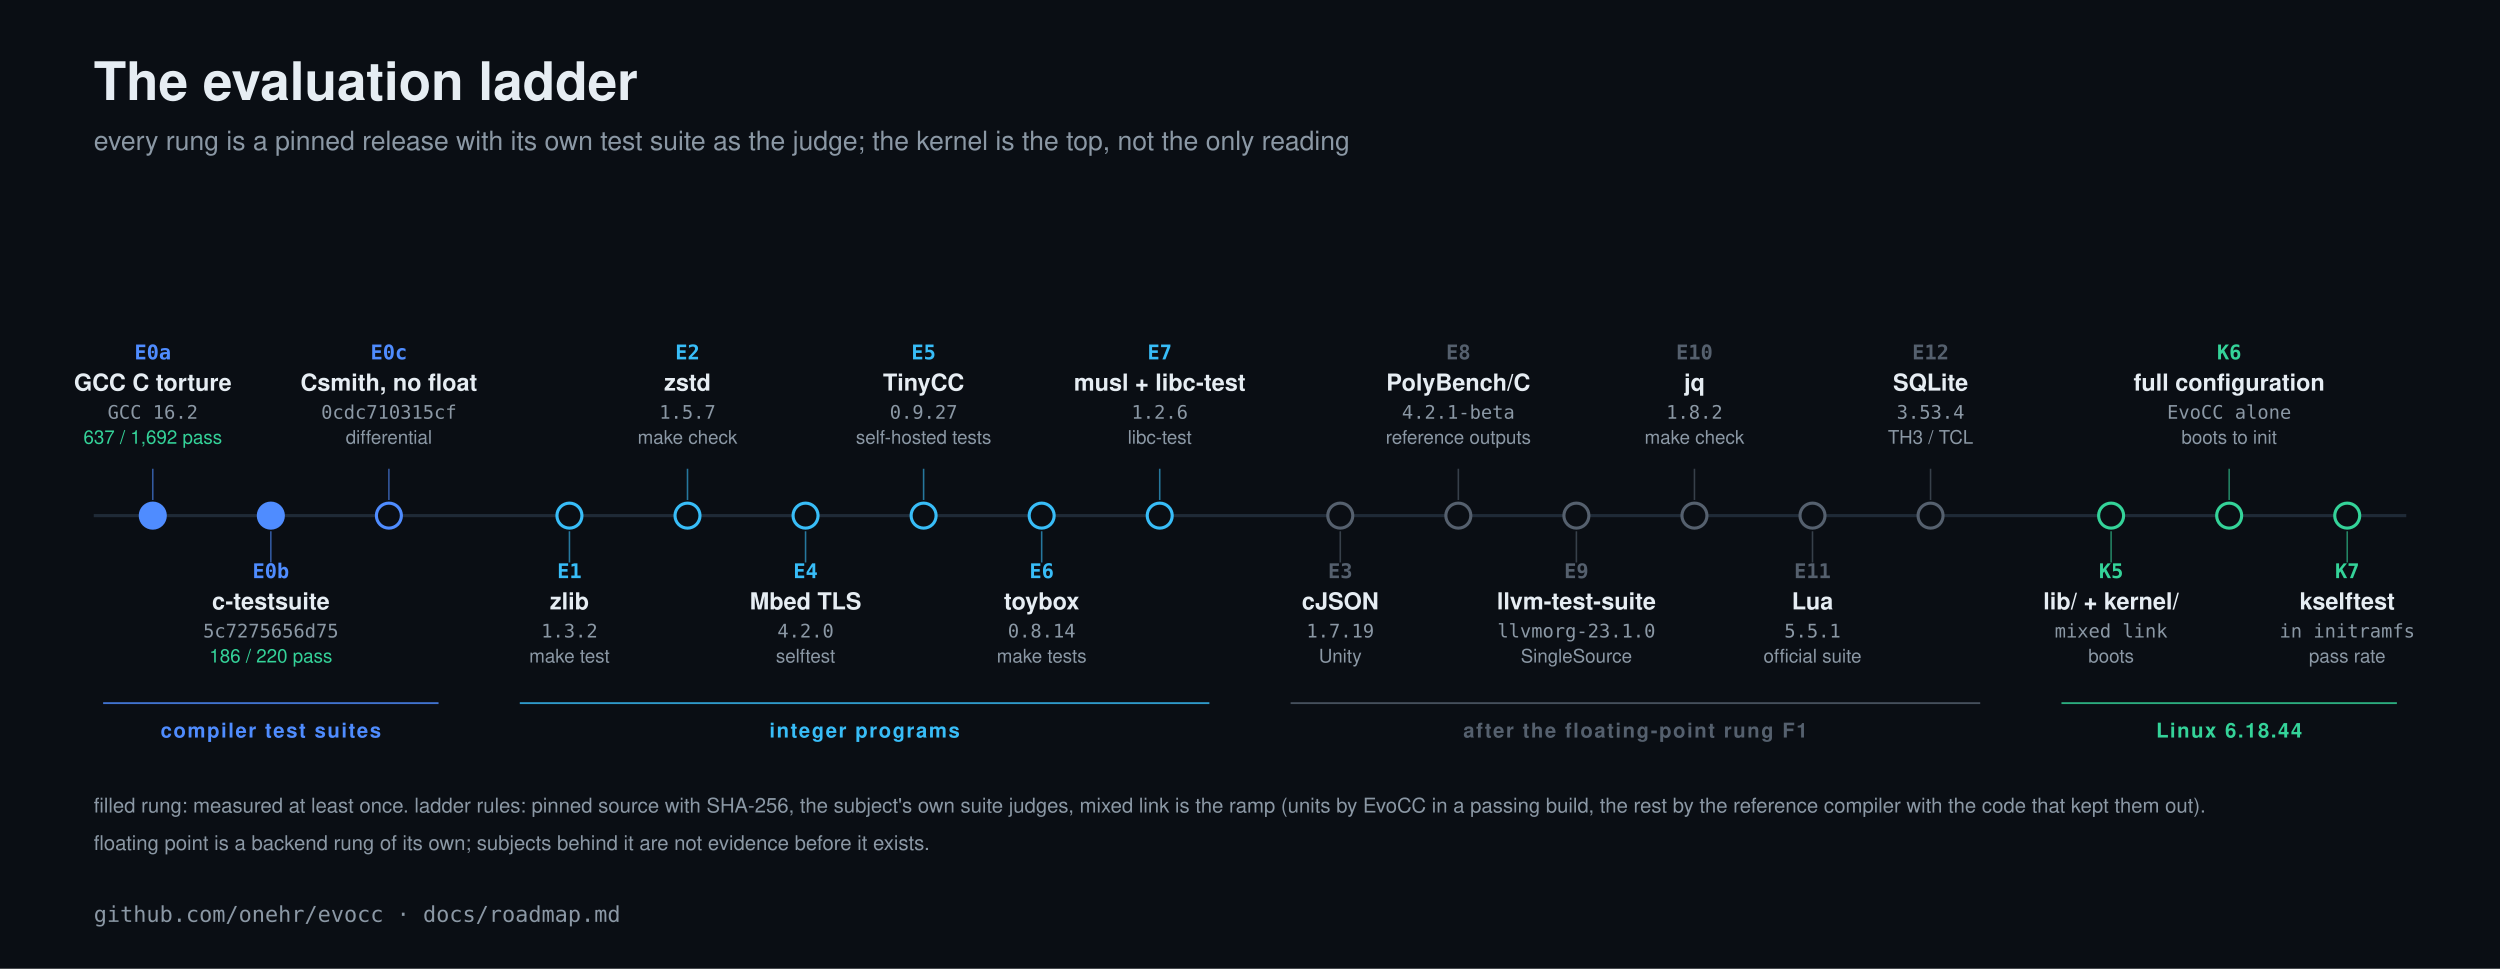
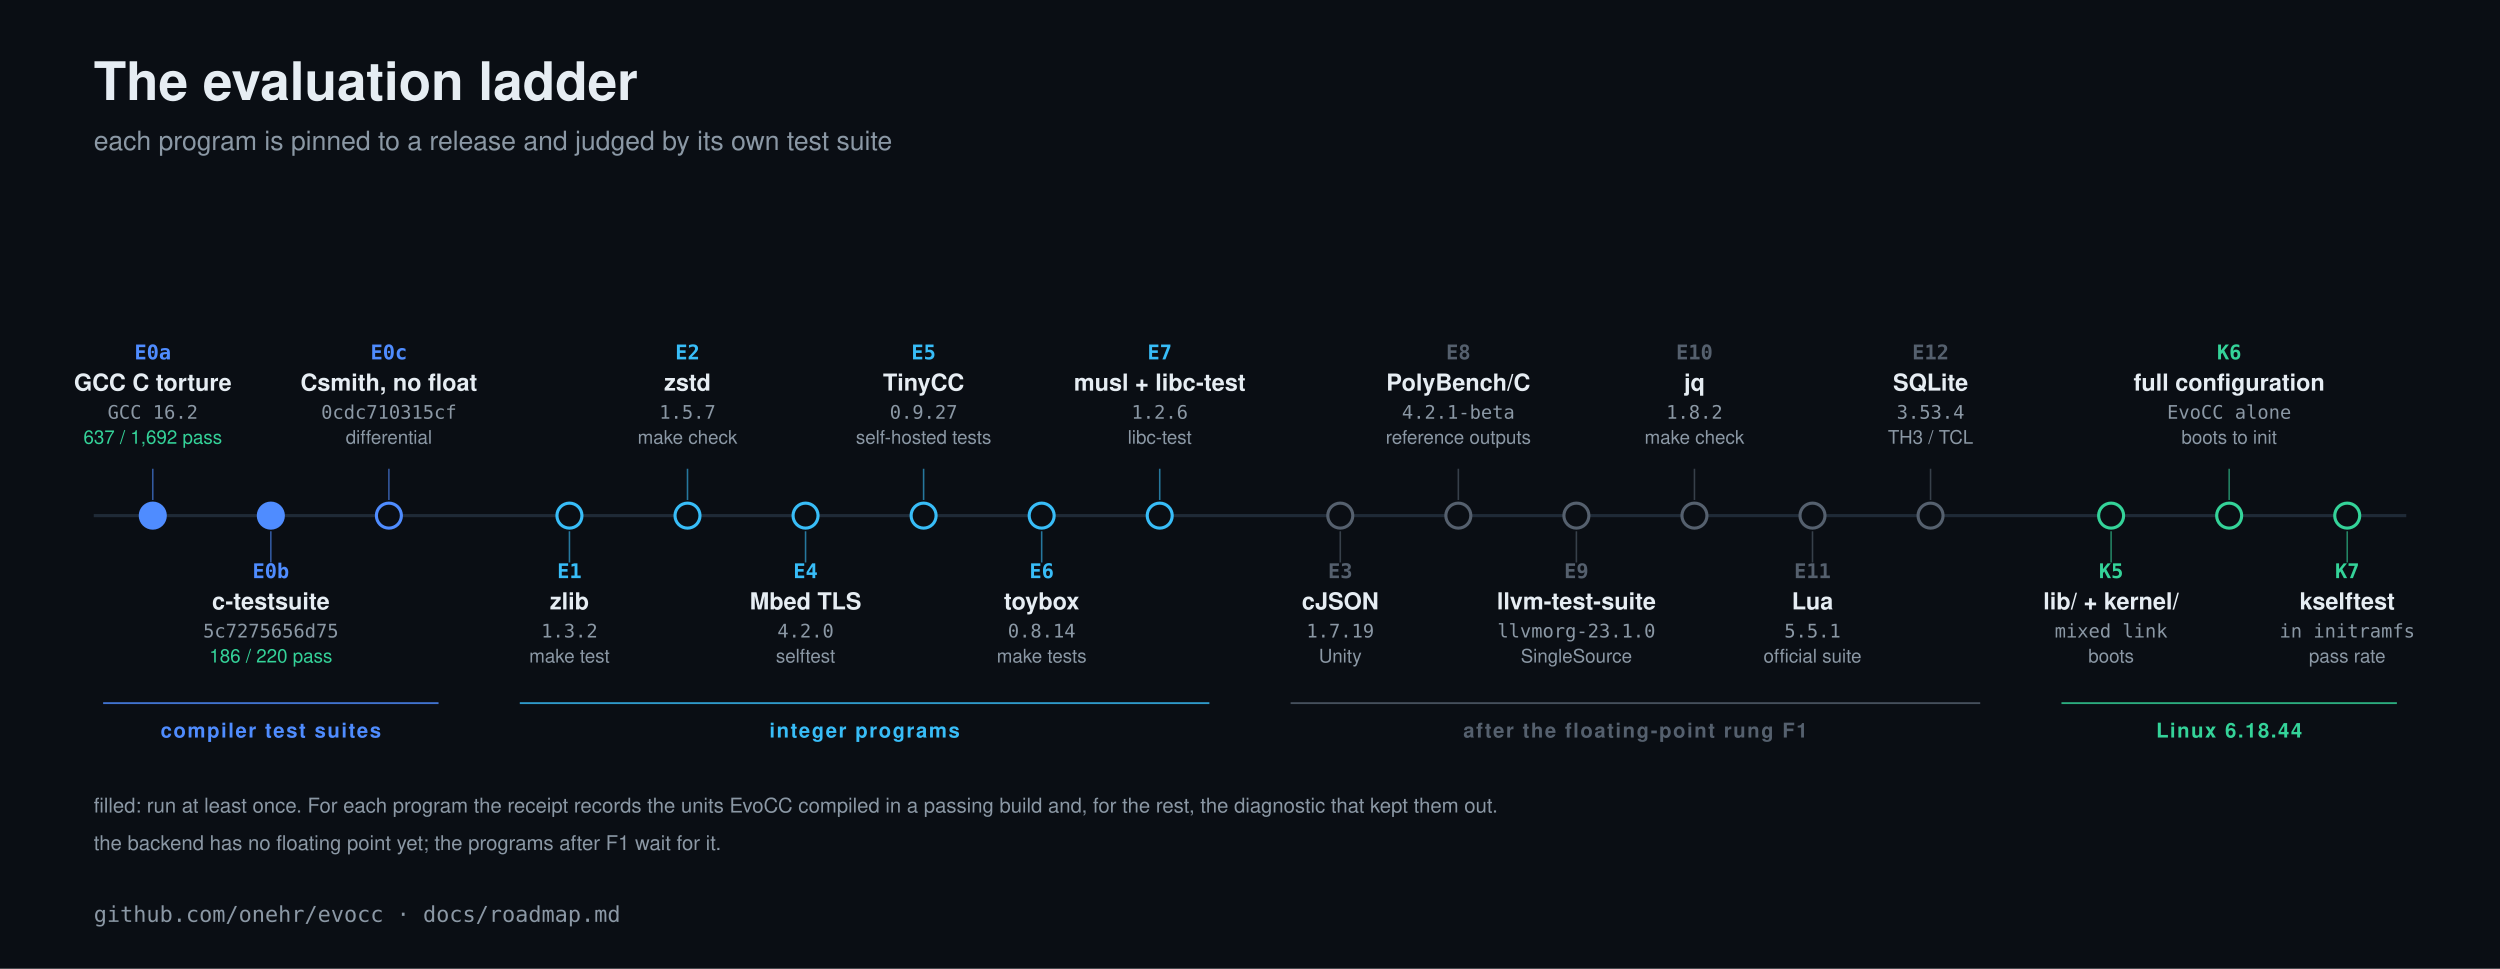
<svg xmlns="http://www.w3.org/2000/svg" width="1600" height="620" viewBox="0 0 1600 620">
  <defs>
    <marker id="arr-1f2a37" viewBox="0 0 10 10" refX="9" refY="5" markerWidth="7" markerHeight="7" orient="auto">
      <path d="M0 0L10 5L0 10z" fill="#1f2a37" />
    </marker>
    <marker id="arr-4f8cff" viewBox="0 0 10 10" refX="9" refY="5" markerWidth="7" markerHeight="7" orient="auto">
      <path d="M0 0L10 5L0 10z" fill="#4f8cff" />
    </marker>
    <marker id="arr-38bdf8" viewBox="0 0 10 10" refX="9" refY="5" markerWidth="7" markerHeight="7" orient="auto">
      <path d="M0 0L10 5L0 10z" fill="#38bdf8" />
    </marker>
    <marker id="arr-34d399" viewBox="0 0 10 10" refX="9" refY="5" markerWidth="7" markerHeight="7" orient="auto">
      <path d="M0 0L10 5L0 10z" fill="#34d399" />
    </marker>
    <marker id="arr-55606e" viewBox="0 0 10 10" refX="9" refY="5" markerWidth="7" markerHeight="7" orient="auto">
      <path d="M0 0L10 5L0 10z" fill="#55606e" />
    </marker>
    <linearGradient id="hair" x1="0" x2="1">
      <stop offset="0" stop-color="#4f8cff" />
      <stop offset="0.55" stop-color="#38bdf8" />
      <stop offset="1" stop-color="#34d399" />
    </linearGradient>
    <radialGradient id="glow" cx="0.5" cy="0.5" r="0.5">
      <stop offset="0" stop-color="#4f8cff" stop-opacity="0.16" />
      <stop offset="1" stop-color="#4f8cff" stop-opacity="0" />
    </radialGradient>
  </defs>
  <rect width="1600" height="620" fill="#0a0e14" />
  <text x="60" y="64" font-family="Helvetica Neue, Helvetica, Arial, sans-serif" font-size="34" font-weight="700" fill="#e6edf3" text-anchor="start" opacity="1.0" letter-spacing="0">The evaluation ladder</text>
-   <text x="60" y="96" font-family="Helvetica Neue, Helvetica, Arial, sans-serif" font-size="17" font-weight="normal" fill="#8b98a5" text-anchor="start" opacity="1.0" letter-spacing="0">every rung is a pinned release with its own test suite as the judge; the kernel is the top, not the only reading</text>
+   <text x="60" y="96" font-family="Helvetica Neue, Helvetica, Arial, sans-serif" font-size="17" font-weight="normal" fill="#8b98a5" text-anchor="start" opacity="1.0" letter-spacing="0">each program is pinned to a release and judged by its own test suite</text>
  <line x1="60" y1="330" x2="1540" y2="330" stroke="#1f2a37" stroke-width="2" opacity="1.0" />
  <circle cx="97.778" cy="330" r="8" fill="#4f8cff" stroke="#4f8cff" stroke-width="2" />
  <line x1="97.778" y1="320" x2="97.778" y2="300" stroke="#4f8cff" stroke-width="1" opacity="0.6" />
  <text x="97.778" y="230" font-family="JetBrains Mono, Menlo, monospace" font-size="13" font-weight="700" fill="#4f8cff" text-anchor="middle" opacity="1.0" letter-spacing="0">E0a</text>
  <text x="97.778" y="250" font-family="Helvetica Neue, Helvetica, Arial, sans-serif" font-size="15" font-weight="600" fill="#e6edf3" text-anchor="middle" opacity="1.0" letter-spacing="0">GCC C torture</text>
  <text x="97.778" y="268" font-family="JetBrains Mono, Menlo, monospace" font-size="12" font-weight="normal" fill="#8b98a5" text-anchor="middle" opacity="1.0" letter-spacing="0">GCC 16.2</text>
  <text x="97.778" y="284" font-family="Helvetica Neue, Helvetica, Arial, sans-serif" font-size="12" font-weight="normal" fill="#34d399" text-anchor="middle" opacity="1.0" letter-spacing="0">637 / 1,692 pass</text>
  <circle cx="173.333" cy="330" r="8" fill="#4f8cff" stroke="#4f8cff" stroke-width="2" />
  <line x1="173.333" y1="340" x2="173.333" y2="360" stroke="#4f8cff" stroke-width="1" opacity="0.6" />
  <text x="173.333" y="370" font-family="JetBrains Mono, Menlo, monospace" font-size="13" font-weight="700" fill="#4f8cff" text-anchor="middle" opacity="1.0" letter-spacing="0">E0b</text>
  <text x="173.333" y="390" font-family="Helvetica Neue, Helvetica, Arial, sans-serif" font-size="15" font-weight="600" fill="#e6edf3" text-anchor="middle" opacity="1.0" letter-spacing="0">c-testsuite</text>
  <text x="173.333" y="408" font-family="JetBrains Mono, Menlo, monospace" font-size="12" font-weight="normal" fill="#8b98a5" text-anchor="middle" opacity="1.0" letter-spacing="0">5c7275656d75</text>
  <text x="173.333" y="424" font-family="Helvetica Neue, Helvetica, Arial, sans-serif" font-size="12" font-weight="normal" fill="#34d399" text-anchor="middle" opacity="1.0" letter-spacing="0">186 / 220 pass</text>
  <circle cx="248.889" cy="330" r="8" fill="#0a0e14" stroke="#4f8cff" stroke-width="2" />
  <line x1="248.889" y1="320" x2="248.889" y2="300" stroke="#4f8cff" stroke-width="1" opacity="0.6" />
  <text x="248.889" y="230" font-family="JetBrains Mono, Menlo, monospace" font-size="13" font-weight="700" fill="#4f8cff" text-anchor="middle" opacity="1.0" letter-spacing="0">E0c</text>
  <text x="248.889" y="250" font-family="Helvetica Neue, Helvetica, Arial, sans-serif" font-size="15" font-weight="600" fill="#e6edf3" text-anchor="middle" opacity="1.0" letter-spacing="0">Csmith, no float</text>
  <text x="248.889" y="268" font-family="JetBrains Mono, Menlo, monospace" font-size="12" font-weight="normal" fill="#8b98a5" text-anchor="middle" opacity="1.0" letter-spacing="0">0cdc710315cf</text>
  <text x="248.889" y="284" font-family="Helvetica Neue, Helvetica, Arial, sans-serif" font-size="12" font-weight="normal" fill="#8b98a5" text-anchor="middle" opacity="1.0" letter-spacing="0">differential</text>
  <line x1="66" y1="450" x2="280.667" y2="450" stroke="#4f8cff" stroke-width="1.2" opacity="0.8" />
  <text x="173.333" y="472" font-family="Helvetica Neue, Helvetica, Arial, sans-serif" font-size="13" font-weight="600" fill="#4f8cff" text-anchor="middle" opacity="1" letter-spacing="1">compiler test suites</text>
  <circle cx="364.444" cy="330" r="8" fill="#0a0e14" stroke="#38bdf8" stroke-width="2" />
  <line x1="364.444" y1="340" x2="364.444" y2="360" stroke="#38bdf8" stroke-width="1" opacity="0.6" />
  <text x="364.444" y="370" font-family="JetBrains Mono, Menlo, monospace" font-size="13" font-weight="700" fill="#38bdf8" text-anchor="middle" opacity="1.0" letter-spacing="0">E1</text>
  <text x="364.444" y="390" font-family="Helvetica Neue, Helvetica, Arial, sans-serif" font-size="15" font-weight="600" fill="#e6edf3" text-anchor="middle" opacity="1.0" letter-spacing="0">zlib</text>
  <text x="364.444" y="408" font-family="JetBrains Mono, Menlo, monospace" font-size="12" font-weight="normal" fill="#8b98a5" text-anchor="middle" opacity="1.0" letter-spacing="0">1.3.2</text>
  <text x="364.444" y="424" font-family="Helvetica Neue, Helvetica, Arial, sans-serif" font-size="12" font-weight="normal" fill="#8b98a5" text-anchor="middle" opacity="1.0" letter-spacing="0">make test</text>
  <circle cx="440" cy="330" r="8" fill="#0a0e14" stroke="#38bdf8" stroke-width="2" />
  <line x1="440" y1="320" x2="440" y2="300" stroke="#38bdf8" stroke-width="1" opacity="0.6" />
  <text x="440" y="230" font-family="JetBrains Mono, Menlo, monospace" font-size="13" font-weight="700" fill="#38bdf8" text-anchor="middle" opacity="1.0" letter-spacing="0">E2</text>
  <text x="440" y="250" font-family="Helvetica Neue, Helvetica, Arial, sans-serif" font-size="15" font-weight="600" fill="#e6edf3" text-anchor="middle" opacity="1.0" letter-spacing="0">zstd</text>
  <text x="440" y="268" font-family="JetBrains Mono, Menlo, monospace" font-size="12" font-weight="normal" fill="#8b98a5" text-anchor="middle" opacity="1.0" letter-spacing="0">1.5.7</text>
  <text x="440" y="284" font-family="Helvetica Neue, Helvetica, Arial, sans-serif" font-size="12" font-weight="normal" fill="#8b98a5" text-anchor="middle" opacity="1.0" letter-spacing="0">make check</text>
  <circle cx="515.556" cy="330" r="8" fill="#0a0e14" stroke="#38bdf8" stroke-width="2" />
  <line x1="515.556" y1="340" x2="515.556" y2="360" stroke="#38bdf8" stroke-width="1" opacity="0.6" />
  <text x="515.556" y="370" font-family="JetBrains Mono, Menlo, monospace" font-size="13" font-weight="700" fill="#38bdf8" text-anchor="middle" opacity="1.0" letter-spacing="0">E4</text>
  <text x="515.556" y="390" font-family="Helvetica Neue, Helvetica, Arial, sans-serif" font-size="15" font-weight="600" fill="#e6edf3" text-anchor="middle" opacity="1.0" letter-spacing="0">Mbed TLS</text>
  <text x="515.556" y="408" font-family="JetBrains Mono, Menlo, monospace" font-size="12" font-weight="normal" fill="#8b98a5" text-anchor="middle" opacity="1.0" letter-spacing="0">4.2.0</text>
  <text x="515.556" y="424" font-family="Helvetica Neue, Helvetica, Arial, sans-serif" font-size="12" font-weight="normal" fill="#8b98a5" text-anchor="middle" opacity="1.0" letter-spacing="0">selftest</text>
  <circle cx="591.111" cy="330" r="8" fill="#0a0e14" stroke="#38bdf8" stroke-width="2" />
  <line x1="591.111" y1="320" x2="591.111" y2="300" stroke="#38bdf8" stroke-width="1" opacity="0.6" />
  <text x="591.111" y="230" font-family="JetBrains Mono, Menlo, monospace" font-size="13" font-weight="700" fill="#38bdf8" text-anchor="middle" opacity="1.0" letter-spacing="0">E5</text>
  <text x="591.111" y="250" font-family="Helvetica Neue, Helvetica, Arial, sans-serif" font-size="15" font-weight="600" fill="#e6edf3" text-anchor="middle" opacity="1.0" letter-spacing="0">TinyCC</text>
  <text x="591.111" y="268" font-family="JetBrains Mono, Menlo, monospace" font-size="12" font-weight="normal" fill="#8b98a5" text-anchor="middle" opacity="1.0" letter-spacing="0">0.9.27</text>
  <text x="591.111" y="284" font-family="Helvetica Neue, Helvetica, Arial, sans-serif" font-size="12" font-weight="normal" fill="#8b98a5" text-anchor="middle" opacity="1.0" letter-spacing="0">self-hosted tests</text>
  <circle cx="666.667" cy="330" r="8" fill="#0a0e14" stroke="#38bdf8" stroke-width="2" />
  <line x1="666.667" y1="340" x2="666.667" y2="360" stroke="#38bdf8" stroke-width="1" opacity="0.6" />
  <text x="666.667" y="370" font-family="JetBrains Mono, Menlo, monospace" font-size="13" font-weight="700" fill="#38bdf8" text-anchor="middle" opacity="1.0" letter-spacing="0">E6</text>
  <text x="666.667" y="390" font-family="Helvetica Neue, Helvetica, Arial, sans-serif" font-size="15" font-weight="600" fill="#e6edf3" text-anchor="middle" opacity="1.0" letter-spacing="0">toybox</text>
  <text x="666.667" y="408" font-family="JetBrains Mono, Menlo, monospace" font-size="12" font-weight="normal" fill="#8b98a5" text-anchor="middle" opacity="1.0" letter-spacing="0">0.8.14</text>
  <text x="666.667" y="424" font-family="Helvetica Neue, Helvetica, Arial, sans-serif" font-size="12" font-weight="normal" fill="#8b98a5" text-anchor="middle" opacity="1.0" letter-spacing="0">make tests</text>
  <circle cx="742.222" cy="330" r="8" fill="#0a0e14" stroke="#38bdf8" stroke-width="2" />
  <line x1="742.222" y1="320" x2="742.222" y2="300" stroke="#38bdf8" stroke-width="1" opacity="0.6" />
  <text x="742.222" y="230" font-family="JetBrains Mono, Menlo, monospace" font-size="13" font-weight="700" fill="#38bdf8" text-anchor="middle" opacity="1.0" letter-spacing="0">E7</text>
  <text x="742.222" y="250" font-family="Helvetica Neue, Helvetica, Arial, sans-serif" font-size="15" font-weight="600" fill="#e6edf3" text-anchor="middle" opacity="1.0" letter-spacing="0">musl + libc-test</text>
  <text x="742.222" y="268" font-family="JetBrains Mono, Menlo, monospace" font-size="12" font-weight="normal" fill="#8b98a5" text-anchor="middle" opacity="1.0" letter-spacing="0">1.2.6</text>
  <text x="742.222" y="284" font-family="Helvetica Neue, Helvetica, Arial, sans-serif" font-size="12" font-weight="normal" fill="#8b98a5" text-anchor="middle" opacity="1.0" letter-spacing="0">libc-test</text>
  <line x1="332.667" y1="450" x2="774" y2="450" stroke="#38bdf8" stroke-width="1.2" opacity="0.8" />
  <text x="553.333" y="472" font-family="Helvetica Neue, Helvetica, Arial, sans-serif" font-size="13" font-weight="600" fill="#38bdf8" text-anchor="middle" opacity="1" letter-spacing="1">integer programs</text>
  <circle cx="857.778" cy="330" r="8" fill="#0a0e14" stroke="#55606e" stroke-width="2" />
  <line x1="857.778" y1="340" x2="857.778" y2="360" stroke="#55606e" stroke-width="1" opacity="0.6" />
  <text x="857.778" y="370" font-family="JetBrains Mono, Menlo, monospace" font-size="13" font-weight="700" fill="#55606e" text-anchor="middle" opacity="1.0" letter-spacing="0">E3</text>
  <text x="857.778" y="390" font-family="Helvetica Neue, Helvetica, Arial, sans-serif" font-size="15" font-weight="600" fill="#e6edf3" text-anchor="middle" opacity="1.0" letter-spacing="0">cJSON</text>
  <text x="857.778" y="408" font-family="JetBrains Mono, Menlo, monospace" font-size="12" font-weight="normal" fill="#8b98a5" text-anchor="middle" opacity="1.0" letter-spacing="0">1.7.19</text>
  <text x="857.778" y="424" font-family="Helvetica Neue, Helvetica, Arial, sans-serif" font-size="12" font-weight="normal" fill="#8b98a5" text-anchor="middle" opacity="1.0" letter-spacing="0">Unity</text>
  <circle cx="933.333" cy="330" r="8" fill="#0a0e14" stroke="#55606e" stroke-width="2" />
  <line x1="933.333" y1="320" x2="933.333" y2="300" stroke="#55606e" stroke-width="1" opacity="0.6" />
  <text x="933.333" y="230" font-family="JetBrains Mono, Menlo, monospace" font-size="13" font-weight="700" fill="#55606e" text-anchor="middle" opacity="1.0" letter-spacing="0">E8</text>
  <text x="933.333" y="250" font-family="Helvetica Neue, Helvetica, Arial, sans-serif" font-size="15" font-weight="600" fill="#e6edf3" text-anchor="middle" opacity="1.0" letter-spacing="0">PolyBench/C</text>
  <text x="933.333" y="268" font-family="JetBrains Mono, Menlo, monospace" font-size="12" font-weight="normal" fill="#8b98a5" text-anchor="middle" opacity="1.0" letter-spacing="0">4.2.1-beta</text>
  <text x="933.333" y="284" font-family="Helvetica Neue, Helvetica, Arial, sans-serif" font-size="12" font-weight="normal" fill="#8b98a5" text-anchor="middle" opacity="1.0" letter-spacing="0">reference outputs</text>
  <circle cx="1008.889" cy="330" r="8" fill="#0a0e14" stroke="#55606e" stroke-width="2" />
  <line x1="1008.889" y1="340" x2="1008.889" y2="360" stroke="#55606e" stroke-width="1" opacity="0.6" />
  <text x="1008.889" y="370" font-family="JetBrains Mono, Menlo, monospace" font-size="13" font-weight="700" fill="#55606e" text-anchor="middle" opacity="1.0" letter-spacing="0">E9</text>
  <text x="1008.889" y="390" font-family="Helvetica Neue, Helvetica, Arial, sans-serif" font-size="15" font-weight="600" fill="#e6edf3" text-anchor="middle" opacity="1.0" letter-spacing="0">llvm-test-suite</text>
  <text x="1008.889" y="408" font-family="JetBrains Mono, Menlo, monospace" font-size="12" font-weight="normal" fill="#8b98a5" text-anchor="middle" opacity="1.0" letter-spacing="0">llvmorg-23.1.0</text>
  <text x="1008.889" y="424" font-family="Helvetica Neue, Helvetica, Arial, sans-serif" font-size="12" font-weight="normal" fill="#8b98a5" text-anchor="middle" opacity="1.0" letter-spacing="0">SingleSource</text>
  <circle cx="1084.444" cy="330" r="8" fill="#0a0e14" stroke="#55606e" stroke-width="2" />
  <line x1="1084.444" y1="320" x2="1084.444" y2="300" stroke="#55606e" stroke-width="1" opacity="0.6" />
  <text x="1084.444" y="230" font-family="JetBrains Mono, Menlo, monospace" font-size="13" font-weight="700" fill="#55606e" text-anchor="middle" opacity="1.0" letter-spacing="0">E10</text>
  <text x="1084.444" y="250" font-family="Helvetica Neue, Helvetica, Arial, sans-serif" font-size="15" font-weight="600" fill="#e6edf3" text-anchor="middle" opacity="1.0" letter-spacing="0">jq</text>
  <text x="1084.444" y="268" font-family="JetBrains Mono, Menlo, monospace" font-size="12" font-weight="normal" fill="#8b98a5" text-anchor="middle" opacity="1.0" letter-spacing="0">1.8.2</text>
  <text x="1084.444" y="284" font-family="Helvetica Neue, Helvetica, Arial, sans-serif" font-size="12" font-weight="normal" fill="#8b98a5" text-anchor="middle" opacity="1.0" letter-spacing="0">make check</text>
  <circle cx="1160.0" cy="330" r="8" fill="#0a0e14" stroke="#55606e" stroke-width="2" />
  <line x1="1160.0" y1="340" x2="1160.0" y2="360" stroke="#55606e" stroke-width="1" opacity="0.6" />
  <text x="1160.0" y="370" font-family="JetBrains Mono, Menlo, monospace" font-size="13" font-weight="700" fill="#55606e" text-anchor="middle" opacity="1.0" letter-spacing="0">E11</text>
  <text x="1160.0" y="390" font-family="Helvetica Neue, Helvetica, Arial, sans-serif" font-size="15" font-weight="600" fill="#e6edf3" text-anchor="middle" opacity="1.0" letter-spacing="0">Lua</text>
  <text x="1160.0" y="408" font-family="JetBrains Mono, Menlo, monospace" font-size="12" font-weight="normal" fill="#8b98a5" text-anchor="middle" opacity="1.0" letter-spacing="0">5.5.1</text>
  <text x="1160.0" y="424" font-family="Helvetica Neue, Helvetica, Arial, sans-serif" font-size="12" font-weight="normal" fill="#8b98a5" text-anchor="middle" opacity="1.0" letter-spacing="0">official suite</text>
  <circle cx="1235.556" cy="330" r="8" fill="#0a0e14" stroke="#55606e" stroke-width="2" />
  <line x1="1235.556" y1="320" x2="1235.556" y2="300" stroke="#55606e" stroke-width="1" opacity="0.6" />
  <text x="1235.556" y="230" font-family="JetBrains Mono, Menlo, monospace" font-size="13" font-weight="700" fill="#55606e" text-anchor="middle" opacity="1.0" letter-spacing="0">E12</text>
  <text x="1235.556" y="250" font-family="Helvetica Neue, Helvetica, Arial, sans-serif" font-size="15" font-weight="600" fill="#e6edf3" text-anchor="middle" opacity="1.0" letter-spacing="0">SQLite</text>
  <text x="1235.556" y="268" font-family="JetBrains Mono, Menlo, monospace" font-size="12" font-weight="normal" fill="#8b98a5" text-anchor="middle" opacity="1.0" letter-spacing="0">3.53.4</text>
  <text x="1235.556" y="284" font-family="Helvetica Neue, Helvetica, Arial, sans-serif" font-size="12" font-weight="normal" fill="#8b98a5" text-anchor="middle" opacity="1.0" letter-spacing="0">TH3 / TCL</text>
  <line x1="826" y1="450" x2="1267.333" y2="450" stroke="#55606e" stroke-width="1.2" opacity="0.8" />
  <text x="1046.667" y="472" font-family="Helvetica Neue, Helvetica, Arial, sans-serif" font-size="13" font-weight="600" fill="#55606e" text-anchor="middle" opacity="1" letter-spacing="1">after the floating-point rung F1</text>
  <circle cx="1351.111" cy="330" r="8" fill="#0a0e14" stroke="#34d399" stroke-width="2" />
  <line x1="1351.111" y1="340" x2="1351.111" y2="360" stroke="#34d399" stroke-width="1" opacity="0.6" />
  <text x="1351.111" y="370" font-family="JetBrains Mono, Menlo, monospace" font-size="13" font-weight="700" fill="#34d399" text-anchor="middle" opacity="1.0" letter-spacing="0">K5</text>
  <text x="1351.111" y="390" font-family="Helvetica Neue, Helvetica, Arial, sans-serif" font-size="15" font-weight="600" fill="#e6edf3" text-anchor="middle" opacity="1.0" letter-spacing="0">lib/ + kernel/</text>
  <text x="1351.111" y="408" font-family="JetBrains Mono, Menlo, monospace" font-size="12" font-weight="normal" fill="#8b98a5" text-anchor="middle" opacity="1.0" letter-spacing="0">mixed link</text>
  <text x="1351.111" y="424" font-family="Helvetica Neue, Helvetica, Arial, sans-serif" font-size="12" font-weight="normal" fill="#8b98a5" text-anchor="middle" opacity="1.0" letter-spacing="0">boots</text>
  <circle cx="1426.667" cy="330" r="8" fill="#0a0e14" stroke="#34d399" stroke-width="2" />
  <line x1="1426.667" y1="320" x2="1426.667" y2="300" stroke="#34d399" stroke-width="1" opacity="0.6" />
  <text x="1426.667" y="230" font-family="JetBrains Mono, Menlo, monospace" font-size="13" font-weight="700" fill="#34d399" text-anchor="middle" opacity="1.0" letter-spacing="0">K6</text>
  <text x="1426.667" y="250" font-family="Helvetica Neue, Helvetica, Arial, sans-serif" font-size="15" font-weight="600" fill="#e6edf3" text-anchor="middle" opacity="1.0" letter-spacing="0">full configuration</text>
  <text x="1426.667" y="268" font-family="JetBrains Mono, Menlo, monospace" font-size="12" font-weight="normal" fill="#8b98a5" text-anchor="middle" opacity="1.0" letter-spacing="0">EvoCC alone</text>
  <text x="1426.667" y="284" font-family="Helvetica Neue, Helvetica, Arial, sans-serif" font-size="12" font-weight="normal" fill="#8b98a5" text-anchor="middle" opacity="1.0" letter-spacing="0">boots to init</text>
  <circle cx="1502.222" cy="330" r="8" fill="#0a0e14" stroke="#34d399" stroke-width="2" />
  <line x1="1502.222" y1="340" x2="1502.222" y2="360" stroke="#34d399" stroke-width="1" opacity="0.6" />
  <text x="1502.222" y="370" font-family="JetBrains Mono, Menlo, monospace" font-size="13" font-weight="700" fill="#34d399" text-anchor="middle" opacity="1.0" letter-spacing="0">K7</text>
  <text x="1502.222" y="390" font-family="Helvetica Neue, Helvetica, Arial, sans-serif" font-size="15" font-weight="600" fill="#e6edf3" text-anchor="middle" opacity="1.0" letter-spacing="0">kselftest</text>
  <text x="1502.222" y="408" font-family="JetBrains Mono, Menlo, monospace" font-size="12" font-weight="normal" fill="#8b98a5" text-anchor="middle" opacity="1.0" letter-spacing="0">in initramfs</text>
  <text x="1502.222" y="424" font-family="Helvetica Neue, Helvetica, Arial, sans-serif" font-size="12" font-weight="normal" fill="#8b98a5" text-anchor="middle" opacity="1.0" letter-spacing="0">pass rate</text>
  <line x1="1319.333" y1="450" x2="1534" y2="450" stroke="#34d399" stroke-width="1.2" opacity="0.8" />
  <text x="1426.667" y="472" font-family="Helvetica Neue, Helvetica, Arial, sans-serif" font-size="13" font-weight="600" fill="#34d399" text-anchor="middle" opacity="1" letter-spacing="1">Linux 6.18.44</text>
-   <text x="60" y="520" font-family="Helvetica Neue, Helvetica, Arial, sans-serif" font-size="13" font-weight="normal" fill="#8b98a5" text-anchor="start" opacity="1.0" letter-spacing="0">filled rung: measured at least once.   ladder rules: pinned source with SHA-256, the subject's own suite judges, mixed link is the ramp (units by EvoCC in a passing build, the rest by the reference compiler with the code that kept them out).</text>
-   <text x="60" y="544" font-family="Helvetica Neue, Helvetica, Arial, sans-serif" font-size="13" font-weight="normal" fill="#8b98a5" text-anchor="start" opacity="1.0" letter-spacing="0">floating point is a backend rung of its own; subjects behind it are not evidence before it exists.</text>
+   <text x="60" y="520" font-family="Helvetica Neue, Helvetica, Arial, sans-serif" font-size="13" font-weight="normal" fill="#8b98a5" text-anchor="start" opacity="1.0" letter-spacing="0">filled: run at least once. For each program the receipt records the units EvoCC compiled in a passing build and, for the rest, the diagnostic that kept them out.</text>
+   <text x="60" y="544" font-family="Helvetica Neue, Helvetica, Arial, sans-serif" font-size="13" font-weight="normal" fill="#8b98a5" text-anchor="start" opacity="1.0" letter-spacing="0">the backend has no floating point yet; the programs after F1 wait for it.</text>
  <text x="60" y="590" font-family="JetBrains Mono, Menlo, monospace" font-size="14" font-weight="normal" fill="#8b98a5" text-anchor="start" opacity="1.0" letter-spacing="0">github.com/onehr/evocc  ·  docs/roadmap.md</text>
</svg>
